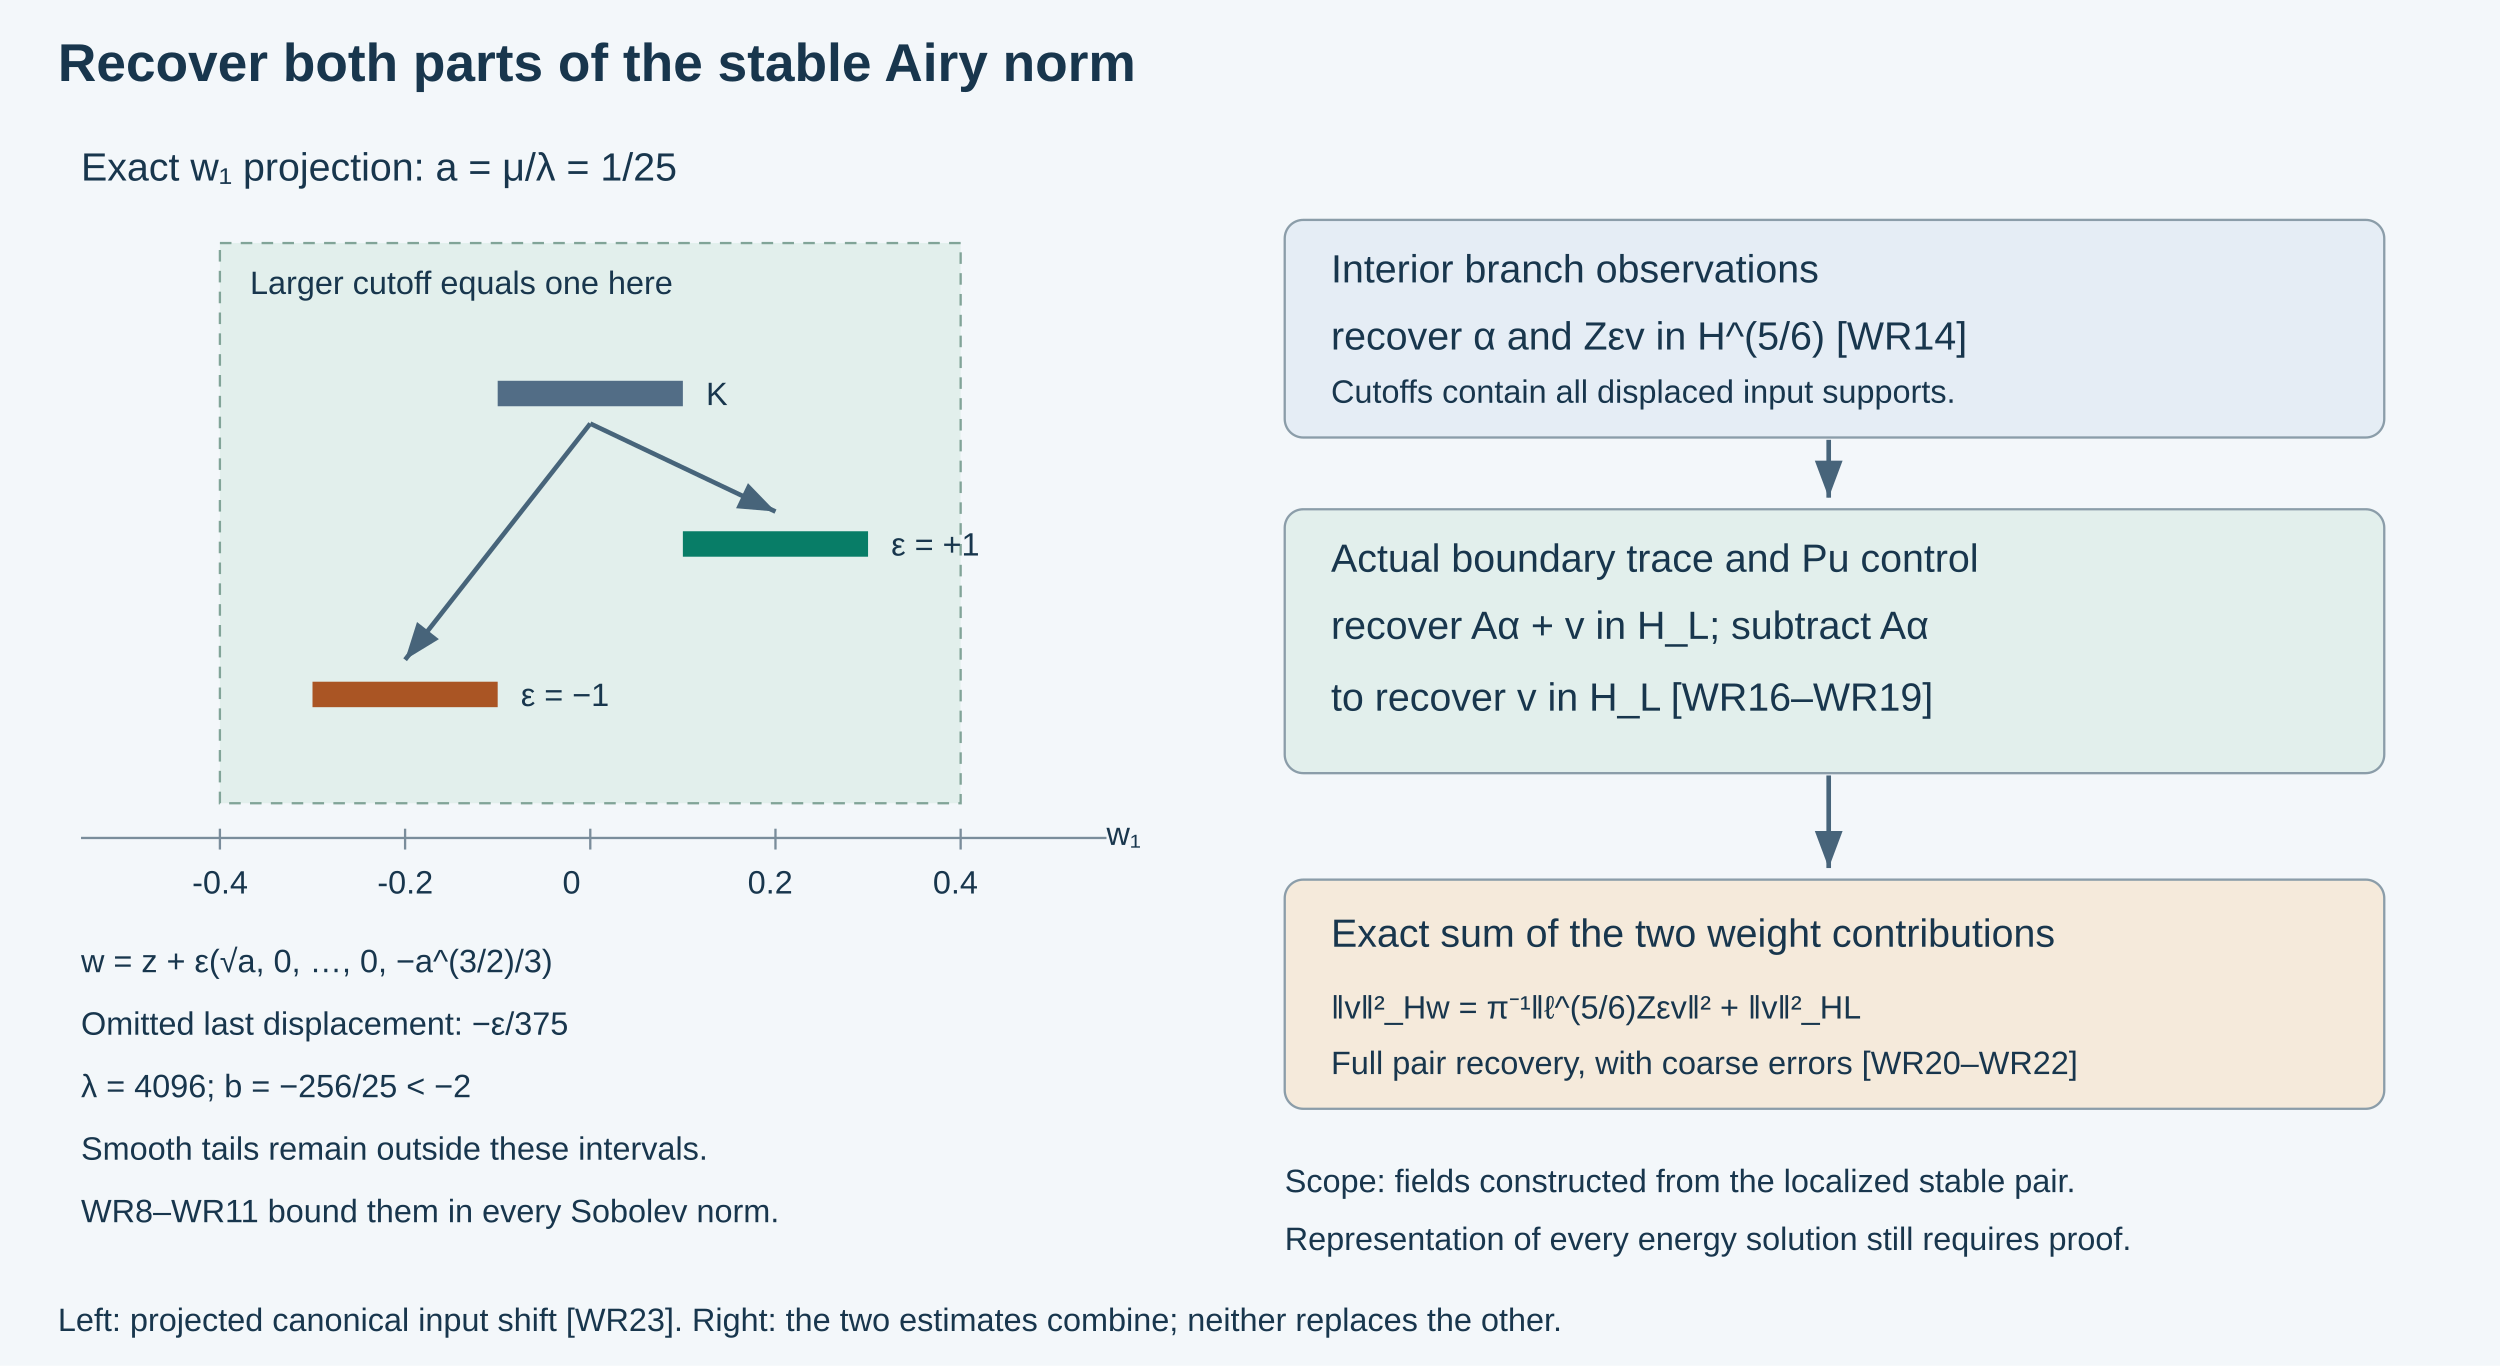
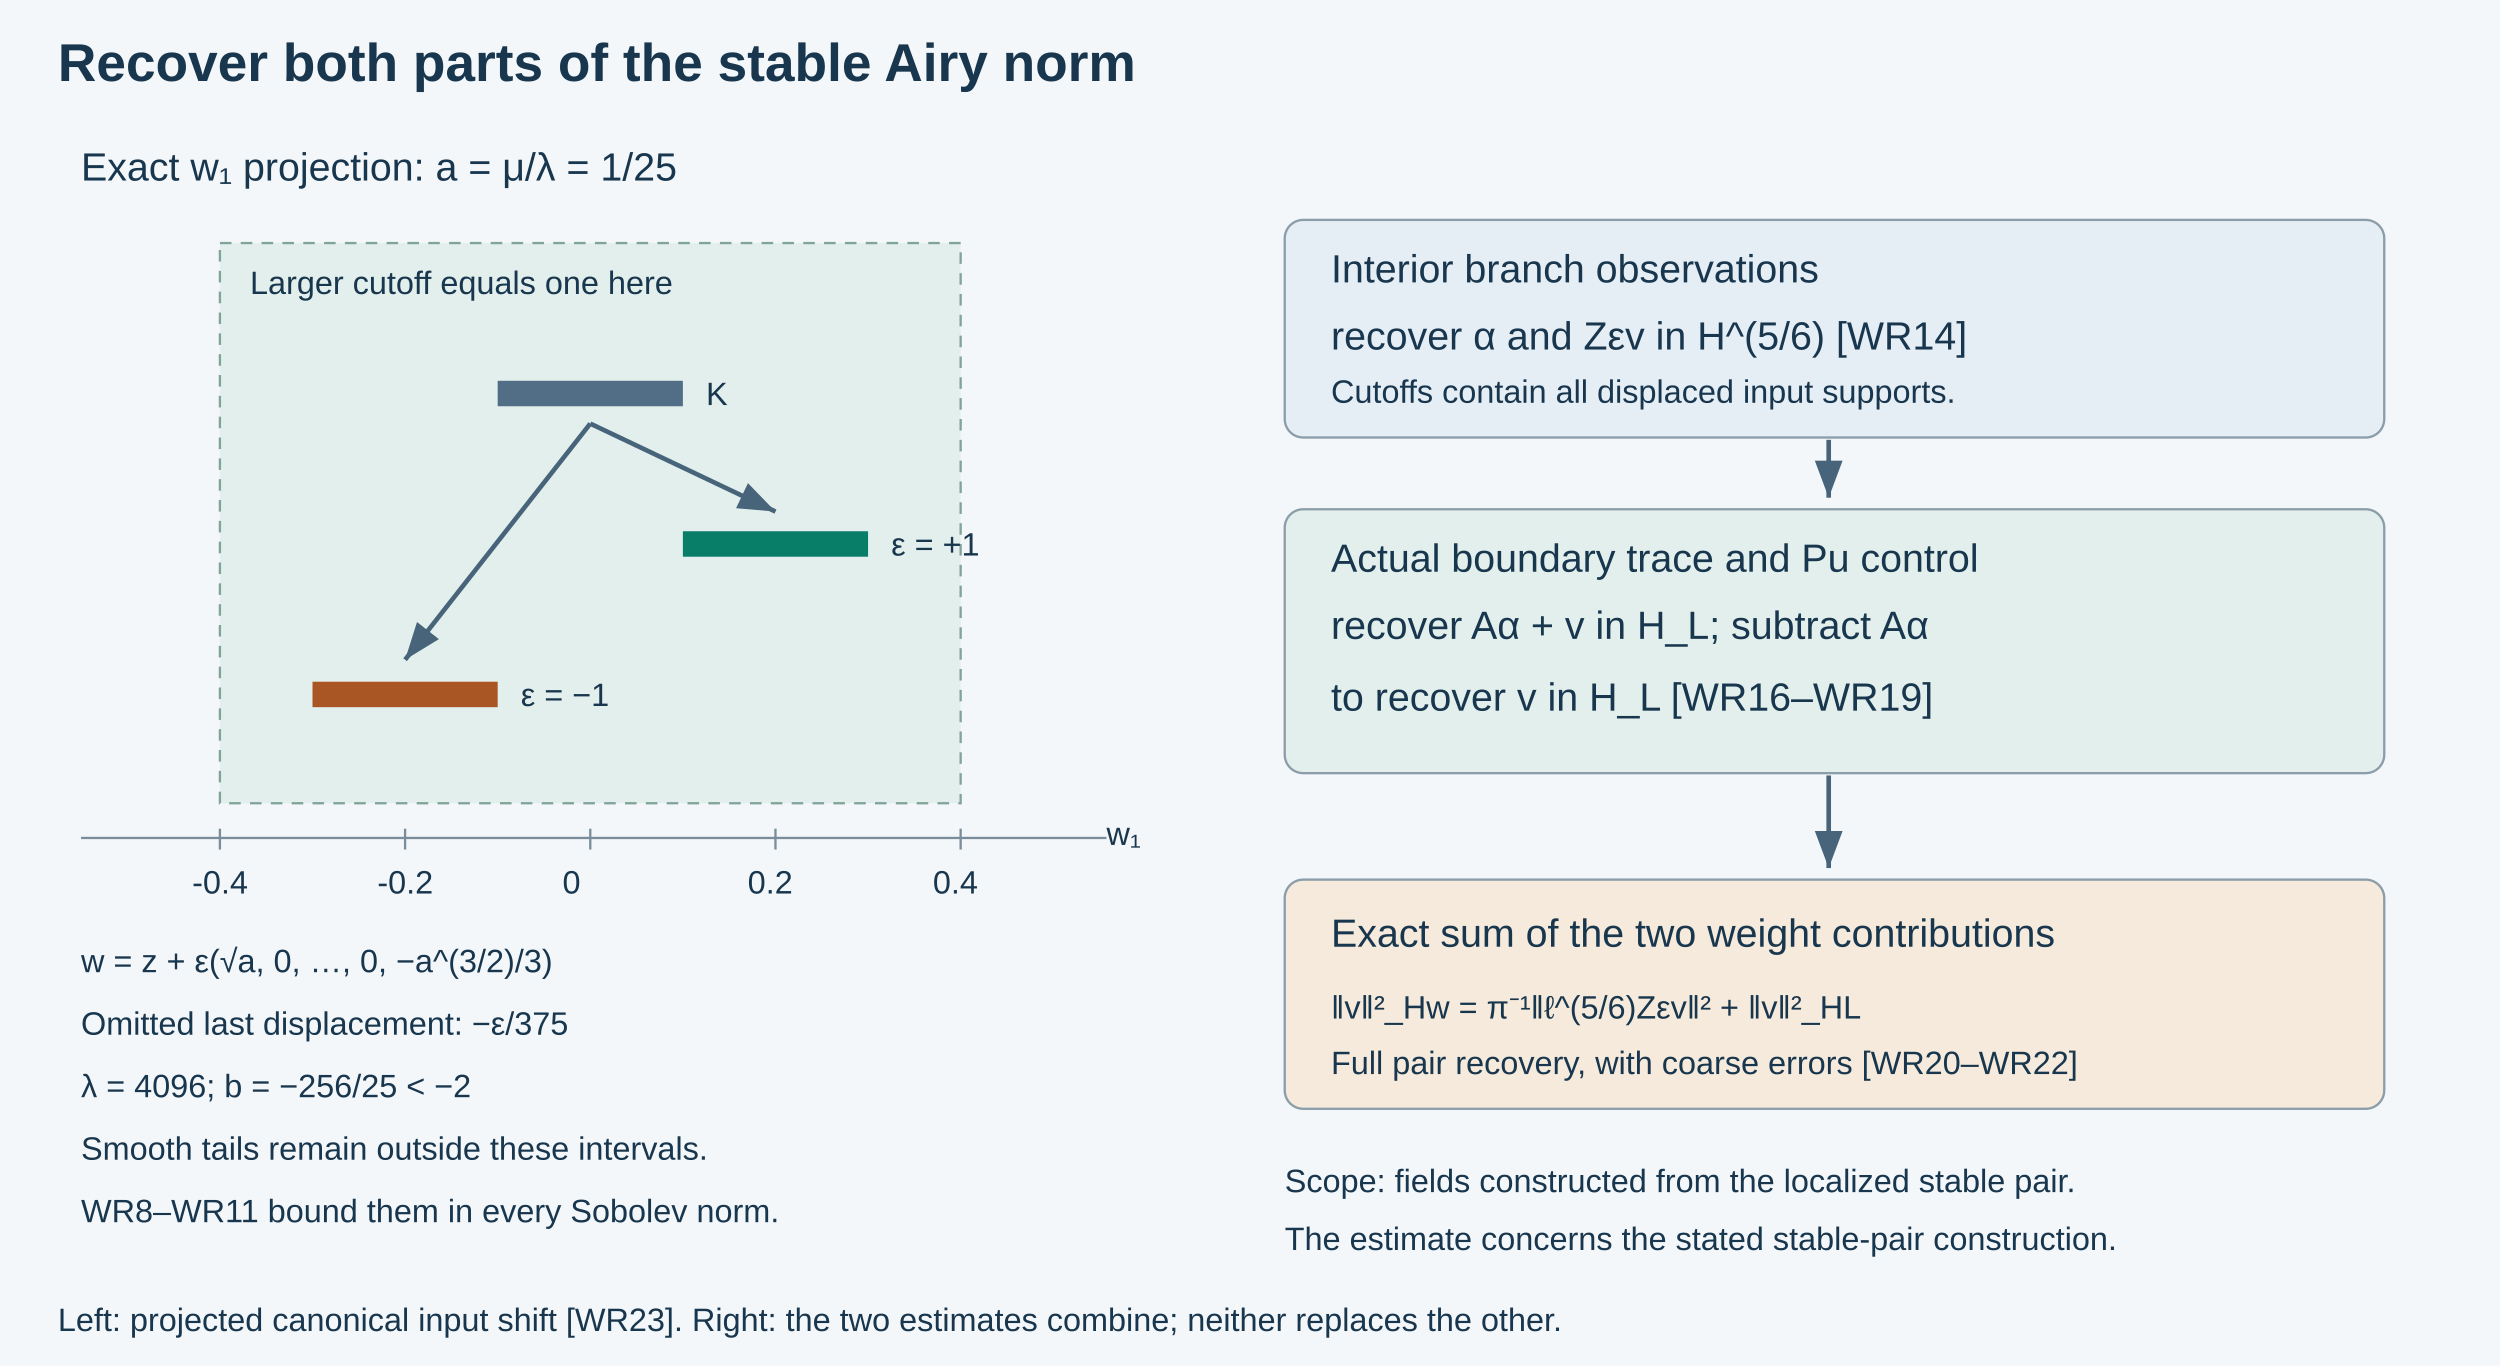
<svg xmlns="http://www.w3.org/2000/svg" width="1080" height="590" viewBox="0 0 1080 590">
  <rect width="1080" height="590" fill="#f3f7fa" />
  <style>text{font-family:Arial,Helvetica,sans-serif;fill:#18364d}.body{font-size:17px}.small{font-size:14px}</style>
  <defs>
    <marker id="arrow" markerWidth="9" markerHeight="9" refX="8" refY="3" orient="auto">
      <path d="M0 0 L8 3 L0 6" fill="#47647a" />
    </marker>
  </defs>
  <text x="25" y="35" font-size="23" font-weight="bold">Recover both parts of the stable Airy norm</text>
  <text x="35" y="78" class="body">Exact w₁ projection: a = μ/λ = 1/25</text>
  <rect x="95.0" y="105" width="320" height="242" fill="#e2efec" stroke="#81a498" stroke-dasharray="5 4" />
  <text x="108" y="127" class="small">Larger cutoff equals one here</text>
  <path d="M215.0 170 H295.0" stroke="#526d86" stroke-width="11" />
  <text x="305.0" y="175" class="small">K</text>
  <path d="M295.0 235 H375.0" stroke="#087d67" stroke-width="11" />
  <text x="385.0" y="240" class="small">ε = +1</text>
  <path d="M135.0 300 H215.0" stroke="#aa5524" stroke-width="11" />
  <text x="225.0" y="305" class="small">ε = −1</text>
  <path d="M255 183 L335.0 221" stroke="#47647a" stroke-width="2" fill="none" marker-end="url(#arrow)" />
  <path d="M255 183 L175.0 285" stroke="#47647a" stroke-width="2" fill="none" marker-end="url(#arrow)" />
  <path d="M35 362 H478" stroke="#7a8d9b" />
  <path d="M95.0 358 V367" stroke="#7a8d9b" />
  <text x="83.0" y="386" class="small">-0.4</text>
  <path d="M175.0 358 V367" stroke="#7a8d9b" />
  <text x="163.0" y="386" class="small">-0.2</text>
  <path d="M255 358 V367" stroke="#7a8d9b" />
  <text x="243" y="386" class="small">0</text>
  <path d="M335.0 358 V367" stroke="#7a8d9b" />
  <text x="323.0" y="386" class="small">0.2</text>
  <path d="M415.0 358 V367" stroke="#7a8d9b" />
  <text x="403.0" y="386" class="small">0.4</text>
  <text x="478" y="365" class="small">w₁</text>
  <text x="35" y="420" class="small">w = z + ε(√a, 0, …, 0, −a^(3/2)/3)</text>
  <text x="35" y="447" class="small">Omitted last displacement: −ε/375</text>
  <text x="35" y="474" class="small">λ = 4096; b = −256/25 &lt; −2</text>
  <text x="35" y="501" class="small">Smooth tails remain outside these intervals.</text>
  <text x="35" y="528" class="small">WR8–WR11 bound them in every Sobolev norm.</text>
  <rect x="555" y="95" width="475" height="94" rx="8" fill="#e5edf5" stroke="#8b9da9" />
  <text x="575" y="122" class="body">Interior branch observations</text>
  <text x="575" y="151" class="body">recover α and Zεv in H^(5/6)   [WR14]</text>
  <text x="575" y="174" class="small">Cutoffs contain all displaced input supports.</text>
  <rect x="555" y="220" width="475" height="114" rx="8" fill="#e2efec" stroke="#8b9da9" />
  <text x="575" y="247" class="body">Actual boundary trace and Pu control</text>
  <text x="575" y="276" class="body">recover Aα + v in H_L; subtract Aα</text>
  <text x="575" y="307" class="body">to recover v in H_L   [WR16–WR19]</text>
  <path d="M790 190 L790 215" stroke="#47647a" stroke-width="2" fill="none" marker-end="url(#arrow)" />
  <rect x="555" y="380" width="475" height="99" rx="8" fill="#f5eadb" stroke="#8b9da9" />
  <text x="575" y="409" class="body">Exact sum of the two weight contributions</text>
  <text x="575" y="440" class="small">‖v‖²_Hw = π⁻¹‖ℓ^(5/6)Zεv‖² + ‖v‖²_HL</text>
  <text x="575" y="464" class="small">Full pair recovery, with coarse errors   [WR20–WR22]</text>
  <path d="M790 335 L790 375" stroke="#47647a" stroke-width="2" fill="none" marker-end="url(#arrow)" />
  <text x="555" y="515" class="small">Scope: fields constructed from the localized stable pair.</text>
-   <text x="555" y="540" class="small">Representation of every energy solution still requires proof.</text>
+   <text x="555" y="540" class="small">The estimate concerns the stated stable-pair construction.</text>
  <text x="25" y="575" class="small">Left: projected canonical input shift [WR23]. Right: the two estimates combine; neither replaces the other.</text>
</svg>
